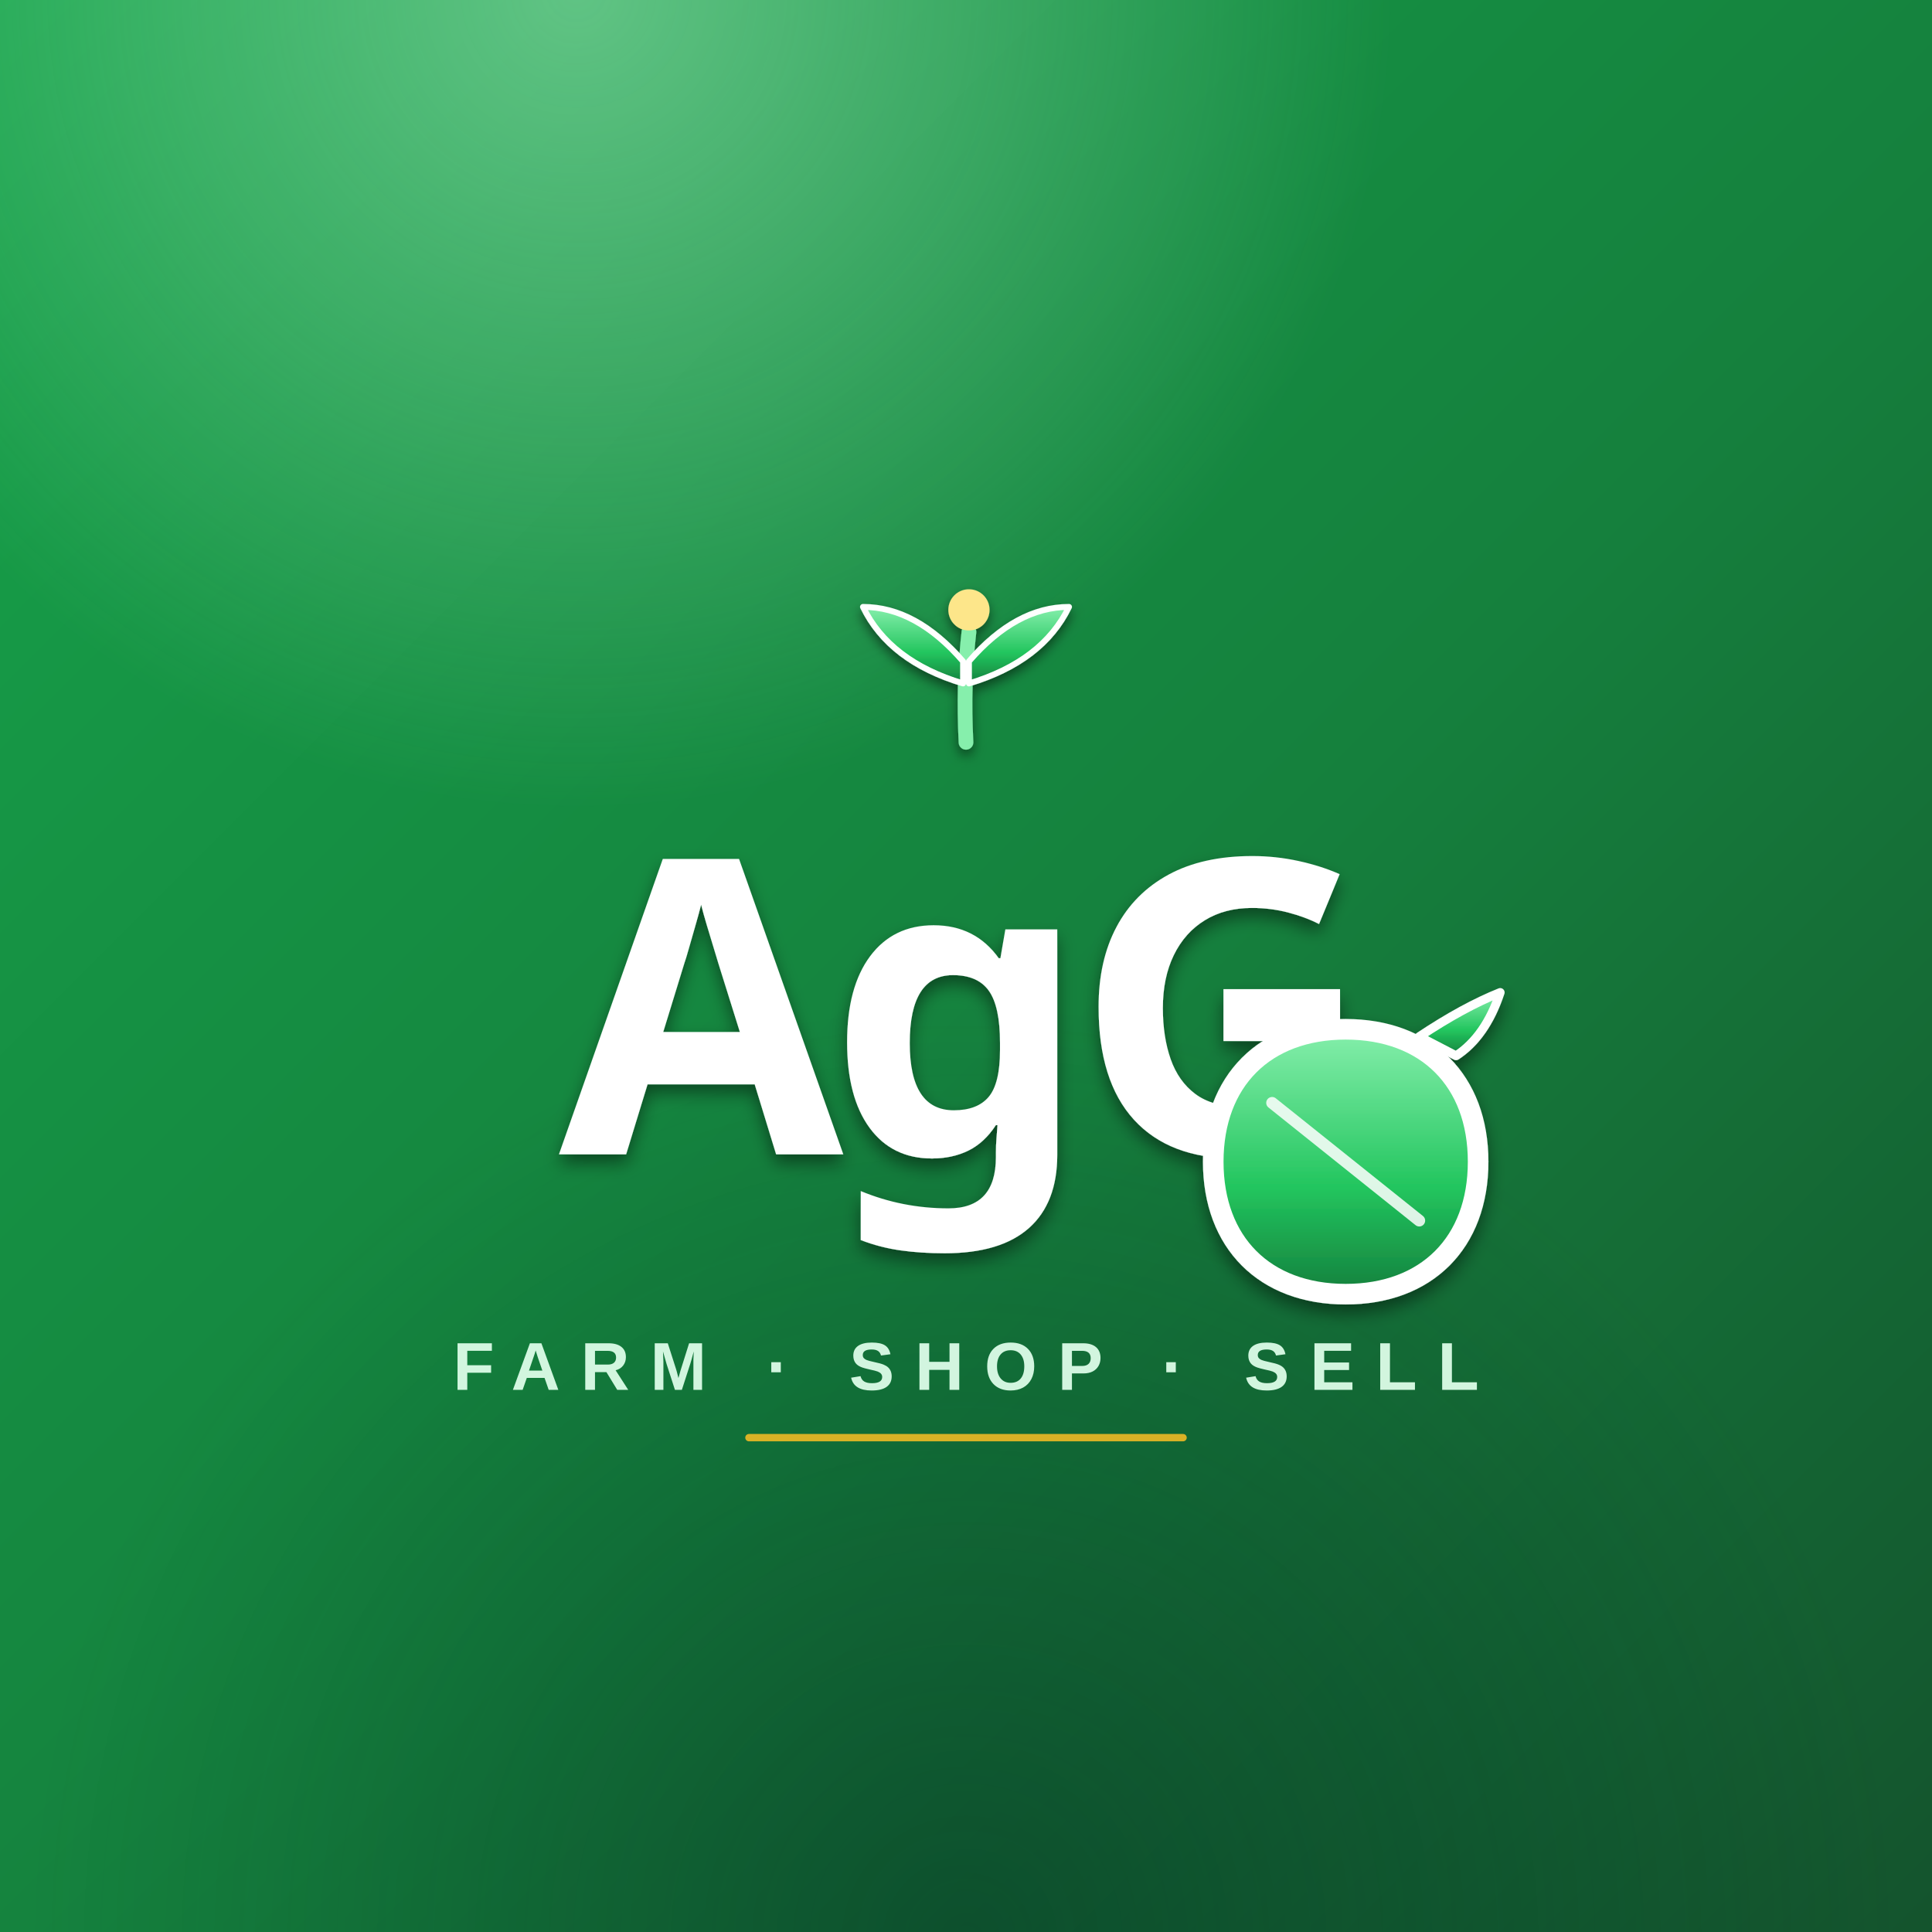
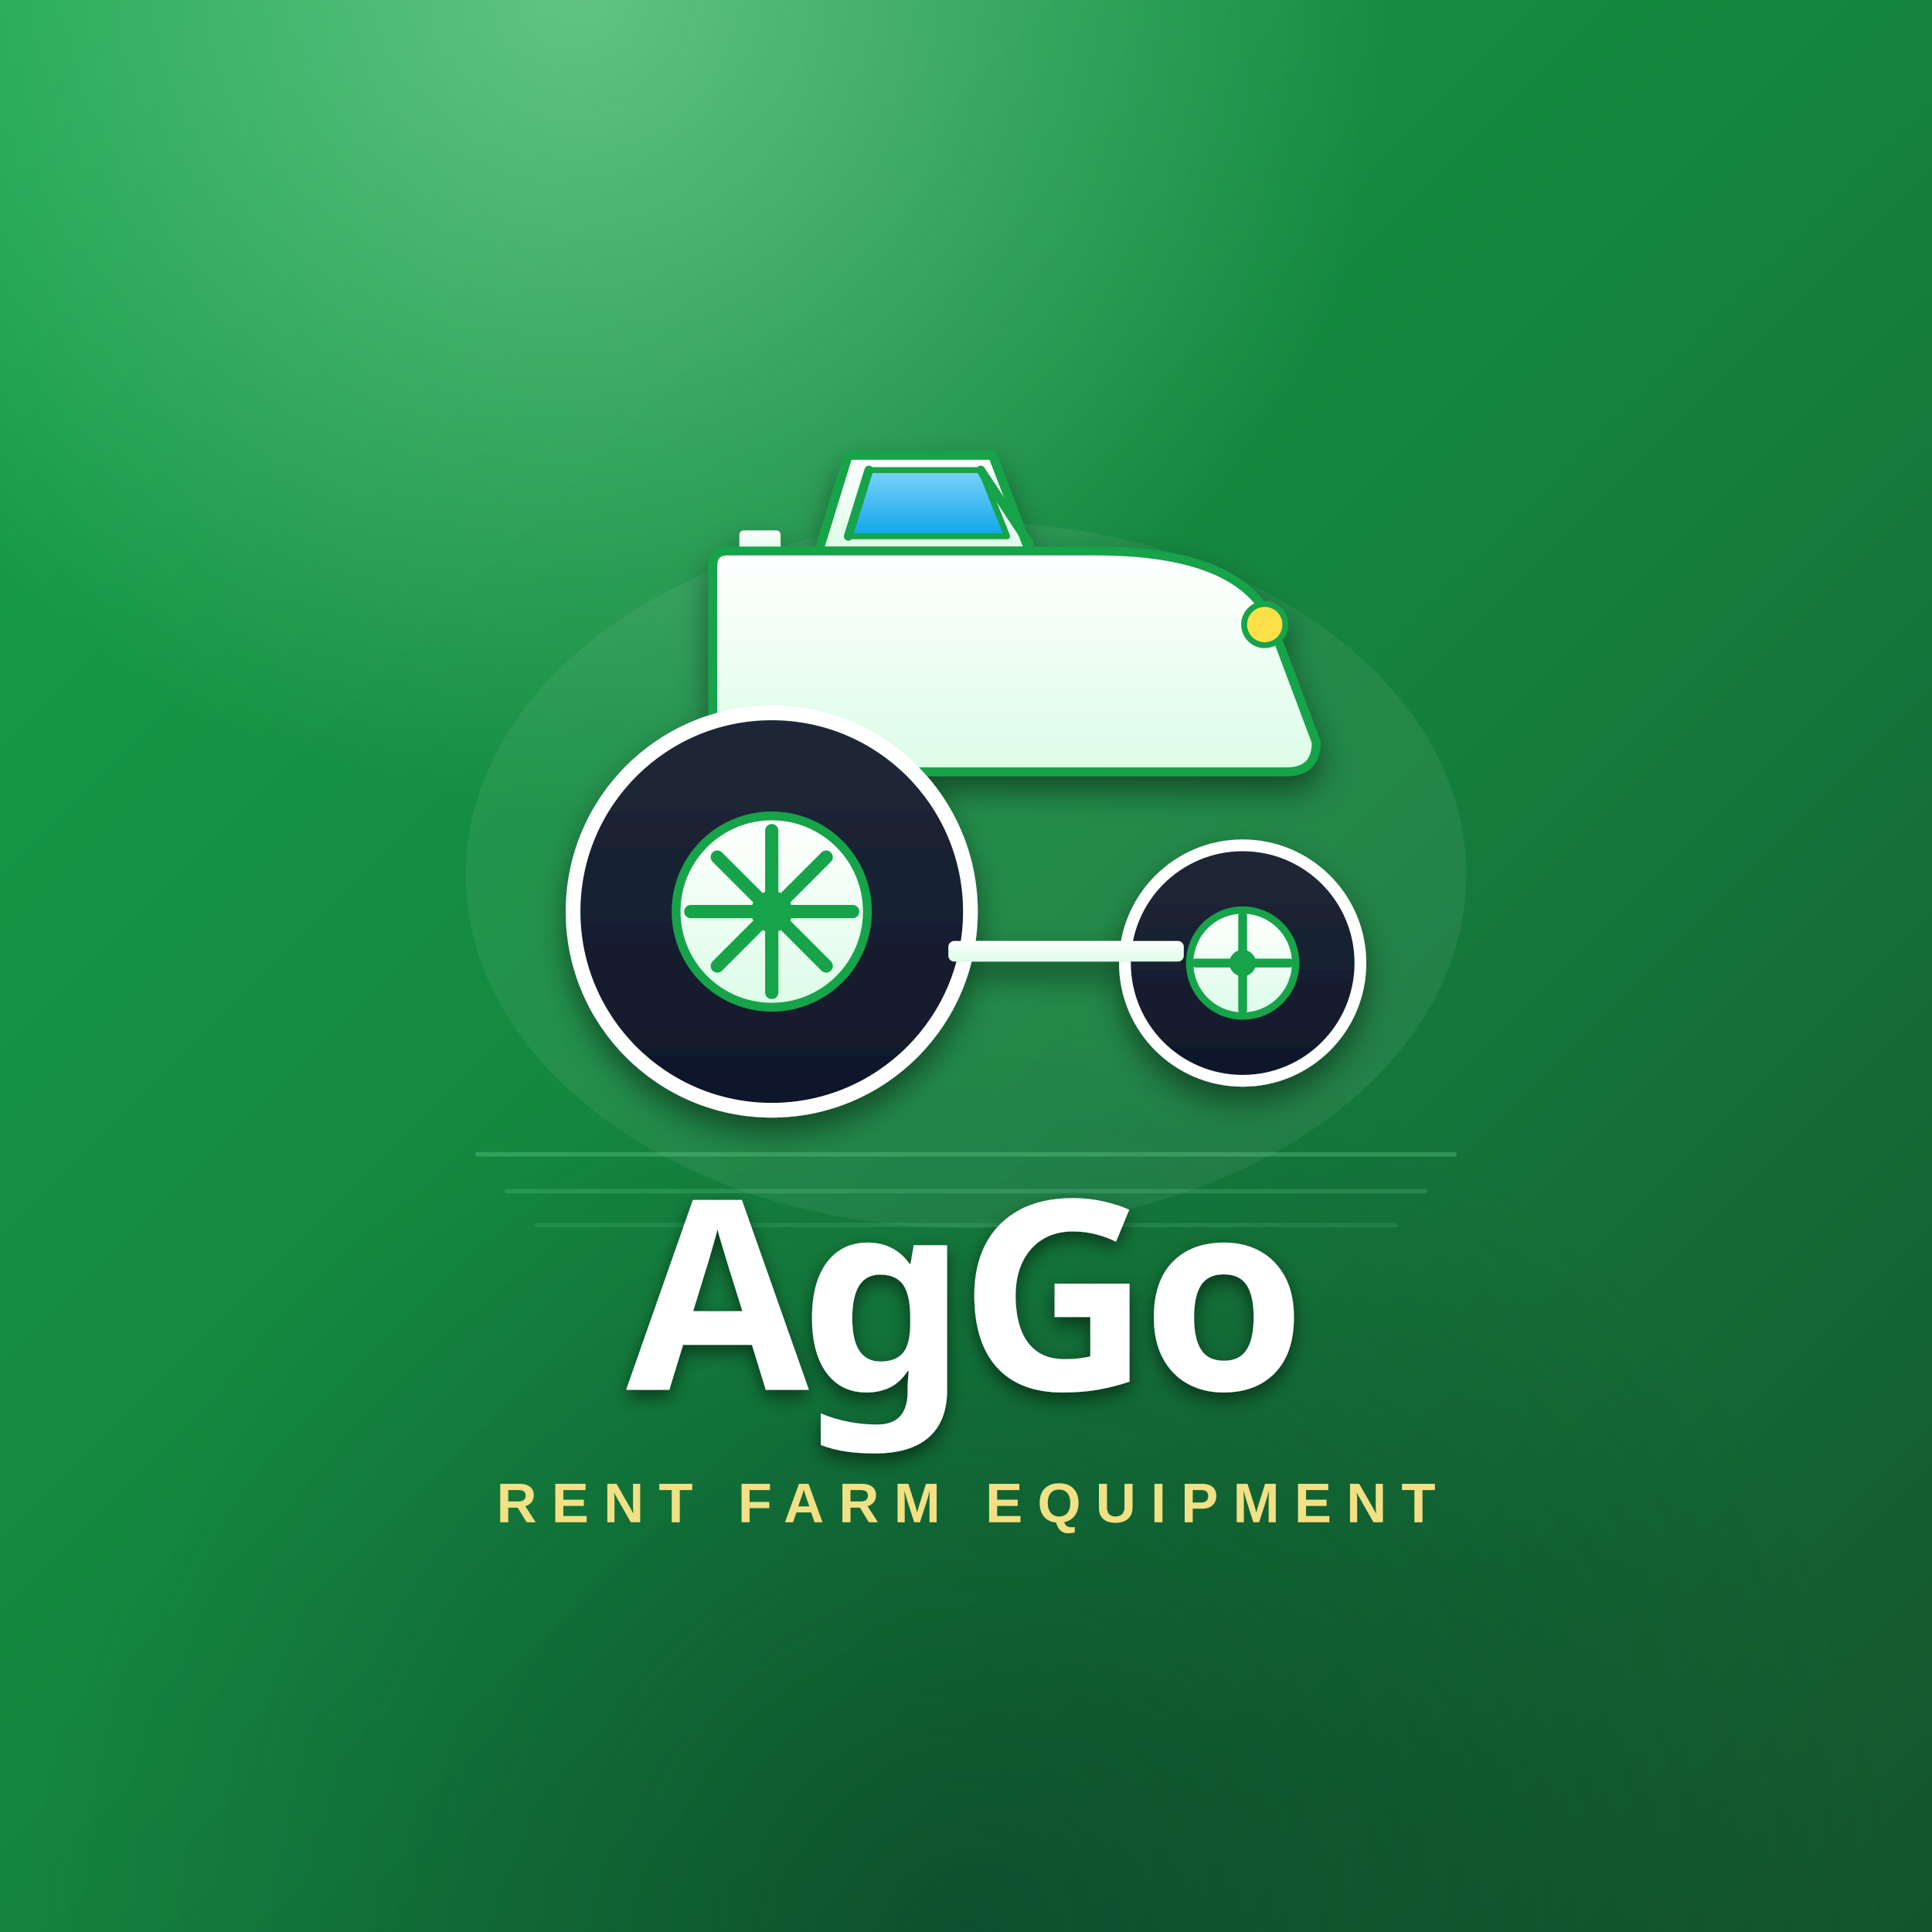
<svg xmlns="http://www.w3.org/2000/svg" width="1024" height="1024" viewBox="0 0 1024 1024">
  <defs>
    <linearGradient id="bgGrad" x1="0%" y1="0%" x2="100%" y2="100%">
      <stop offset="0%" stop-color="#16a34a" />
      <stop offset="55%" stop-color="#15803d" />
      <stop offset="100%" stop-color="#14532d" />
    </linearGradient>
    <radialGradient id="sheen" cx="30%" cy="0%" r="70%">
      <stop offset="0%" stop-color="#bbf7d0" stop-opacity="0.45" />
      <stop offset="60%" stop-color="#bbf7d0" stop-opacity="0" />
    </radialGradient>
    <radialGradient id="shade" cx="50%" cy="100%" r="80%">
      <stop offset="0%" stop-color="#022c22" stop-opacity="0.45" />
      <stop offset="60%" stop-color="#022c22" stop-opacity="0" />
    </radialGradient>
-     <linearGradient id="leafGrad" x1="0%" y1="0%" x2="0%" y2="100%">
-       <stop offset="0%" stop-color="#86efac" />
-       <stop offset="60%" stop-color="#22c55e" />
-       <stop offset="100%" stop-color="#15803d" />
+     <linearGradient id="bodyGrad" x1="0%" y1="0%" x2="0%" y2="100%">
+       <stop offset="0%" stop-color="#ffffff" />
+       <stop offset="100%" stop-color="#dcfce7" />
    </linearGradient>
-     <filter id="textShadow" x="-20%" y="-20%" width="140%" height="140%">
-       <feGaussianBlur in="SourceAlpha" stdDeviation="6" />
-       <feOffset dx="0" dy="6" result="off" />
+     <linearGradient id="tireGrad" x1="0%" y1="0%" x2="0%" y2="100%">
+       <stop offset="0%" stop-color="#1f2937" />
+       <stop offset="100%" stop-color="#0f172a" />
+     </linearGradient>
+     <linearGradient id="glassGrad" x1="0%" y1="0%" x2="0%" y2="100%">
+       <stop offset="0%" stop-color="#7dd3fc" />
+       <stop offset="100%" stop-color="#0ea5e9" />
+     </linearGradient>
+     <filter id="dropShadow" x="-20%" y="-20%" width="140%" height="140%">
+       <feGaussianBlur in="SourceAlpha" stdDeviation="10" />
+       <feOffset dx="0" dy="10" result="off" />
      <feComponentTransfer>
        <feFuncA type="linear" slope="0.45" />
      </feComponentTransfer>
      <feMerge>
        <feMergeNode />
        <feMergeNode in="SourceGraphic" />
      </feMerge>
    </filter>
-     <filter id="leafShadow" x="-20%" y="-20%" width="140%" height="140%">
-       <feGaussianBlur in="SourceAlpha" stdDeviation="4" />
-       <feOffset dx="0" dy="4" result="off" />
+     <filter id="textShadow" x="-20%" y="-20%" width="140%" height="140%">
+       <feGaussianBlur in="SourceAlpha" stdDeviation="6" />
+       <feOffset dx="0" dy="5" result="off" />
      <feComponentTransfer>
        <feFuncA type="linear" slope="0.5" />
      </feComponentTransfer>
      <feMerge>
        <feMergeNode />
        <feMergeNode in="SourceGraphic" />
      </feMerge>
    </filter>
  </defs>
  <rect width="1024" height="1024" fill="url(#bgGrad)" />
  <rect width="1024" height="1024" fill="url(#sheen)" />
  <rect width="1024" height="1024" fill="url(#shade)" />
  <g transform="translate(512 512) scale(0.78) translate(-512 -512)">
-     <g filter="url(#leafShadow)">
-       <path d="M 512 360 Q 510 320, 514 285" fill="none" stroke="#86efac" stroke-width="10" stroke-linecap="round" />
-       <path d="M 510 320 Q 460 305, 442 268 Q 478 268, 510 305 Z" fill="url(#leafGrad)" stroke="#ffffff" stroke-width="4" stroke-linejoin="round" />
-       <path d="M 514 320 Q 564 305, 582 268 Q 546 268, 514 305 Z" fill="url(#leafGrad)" stroke="#ffffff" stroke-width="4" stroke-linejoin="round" />
-       <circle cx="514" cy="270" r="14" fill="#fde68a" />
+     <ellipse cx="512" cy="450" rx="340" ry="240" fill="#ffffff" fill-opacity="0.06" />
+     <g opacity="0.25" stroke="#86efac" stroke-width="3" stroke-linecap="round">
+       <line x1="180" y1="640" x2="844" y2="640" />
+       <line x1="200" y1="665" x2="824" y2="665" stroke-opacity="0.7" />
+       <line x1="220" y1="688" x2="804" y2="688" stroke-opacity="0.5" />
+     </g>
+     <g filter="url(#dropShadow)">
+       <rect x="362" y="220" width="20" height="80" rx="4" fill="url(#bodyGrad)" />
+       <rect x="358" y="216" width="28" height="14" rx="3" fill="url(#bodyGrad)" />
+       <path d="M 412 230 L 432 165 L 530 165 L 555 230 Z" fill="url(#bodyGrad)" stroke="#16a34a" stroke-width="6" stroke-linejoin="round" />
+       <path d="M 432 220 L 446 175 L 522 175 L 540 220 Z" fill="url(#glassGrad)" stroke="#16a34a" stroke-width="4" stroke-linejoin="round" />
+       <line x1="432" y1="220" x2="446" y2="175" stroke="#16a34a" stroke-width="6" stroke-linecap="round" />
+       <line x1="555" y1="225" x2="522" y2="175" stroke="#16a34a" stroke-width="6" stroke-linecap="round" />
+       <path d="M 340 300 L 340 240 Q 340 230, 350 230 L 600 230 Q 700 230, 720 280 L 750 360 Q 750 380, 730 380 L 350 380 Q 340 380, 340 370 Z" fill="url(#bodyGrad)" stroke="#16a34a" stroke-width="6" stroke-linejoin="round" />
+       <circle cx="715" cy="280" r="14" fill="#fde047" stroke="#16a34a" stroke-width="4" />
+       <circle cx="380" cy="475" r="135" fill="url(#tireGrad)" stroke="#ffffff" stroke-width="10" />
+       <circle cx="380" cy="475" r="65" fill="url(#bodyGrad)" stroke="#16a34a" stroke-width="6" />
+       <g stroke="#16a34a" stroke-width="9" stroke-linecap="round">
+         <line x1="380" y1="420" x2="380" y2="530" />
+         <line x1="325" y1="475" x2="435" y2="475" />
+         <line x1="343" y1="438" x2="417" y2="512" />
+         <line x1="417" y1="438" x2="343" y2="512" />
+       </g>
+       <circle cx="380" cy="475" r="14" fill="#16a34a" />
+       <circle cx="700" cy="510" r="80" fill="url(#tireGrad)" stroke="#ffffff" stroke-width="8" />
+       <circle cx="700" cy="510" r="36" fill="url(#bodyGrad)" stroke="#16a34a" stroke-width="5" />
+       <g stroke="#16a34a" stroke-width="6" stroke-linecap="round">
+         <line x1="700" y1="478" x2="700" y2="542" />
+         <line x1="668" y1="510" x2="732" y2="510" />
+       </g>
+       <circle cx="700" cy="510" r="9" fill="#16a34a" />
+       <rect x="500" y="495" width="160" height="14" rx="4" fill="url(#bodyGrad)" />
    </g>
    <g filter="url(#textShadow)">
-       <text x="512" y="640" text-anchor="middle" font-family="'Plus Jakarta Sans', 'Arial Black', sans-serif" font-size="280" font-weight="900" fill="#ffffff" letter-spacing="-10">AgG</text>
-       <g transform="translate(770 555)">
-         <path d="M 0 0 C -55 0, -90 35, -90 90 C -90 145, -55 180, 0 180 C 55 180, 90 145, 90 90 C 90 35, 55 0, 0 0 Z" fill="url(#leafGrad)" stroke="#ffffff" stroke-width="14" />
-         <path d="M -50 50 Q 0 90, 50 130" fill="none" stroke="#ffffff" stroke-width="8" stroke-linecap="round" stroke-opacity="0.85" />
-         <path d="M 50 5 Q 80 -15, 105 -25 Q 95 5, 75 18 Z" fill="url(#leafGrad)" stroke="#ffffff" stroke-width="6" stroke-linejoin="round" />
-       </g>
+       <text x="512" y="800" text-anchor="middle" font-family="'Plus Jakarta Sans', 'Arial Black', sans-serif" font-size="180" font-weight="900" fill="#ffffff" letter-spacing="-6">AgGo</text>
    </g>
-     <text x="512" y="800" text-anchor="middle" font-family="'Plus Jakarta Sans', Arial, sans-serif" font-size="46" font-weight="800" fill="#dcfce7" letter-spacing="14" fill-opacity="0.95">FARM · SHOP · SELL</text>
-     <rect x="362" y="830" width="300" height="5" rx="2.5" fill="#fbbf24" fill-opacity="0.85" />
+     <text x="512" y="890" text-anchor="middle" font-family="'Plus Jakarta Sans', Arial, sans-serif" font-size="38" font-weight="800" fill="#fde68a" letter-spacing="10" fill-opacity="0.95">RENT FARM EQUIPMENT</text>
  </g>
</svg>
